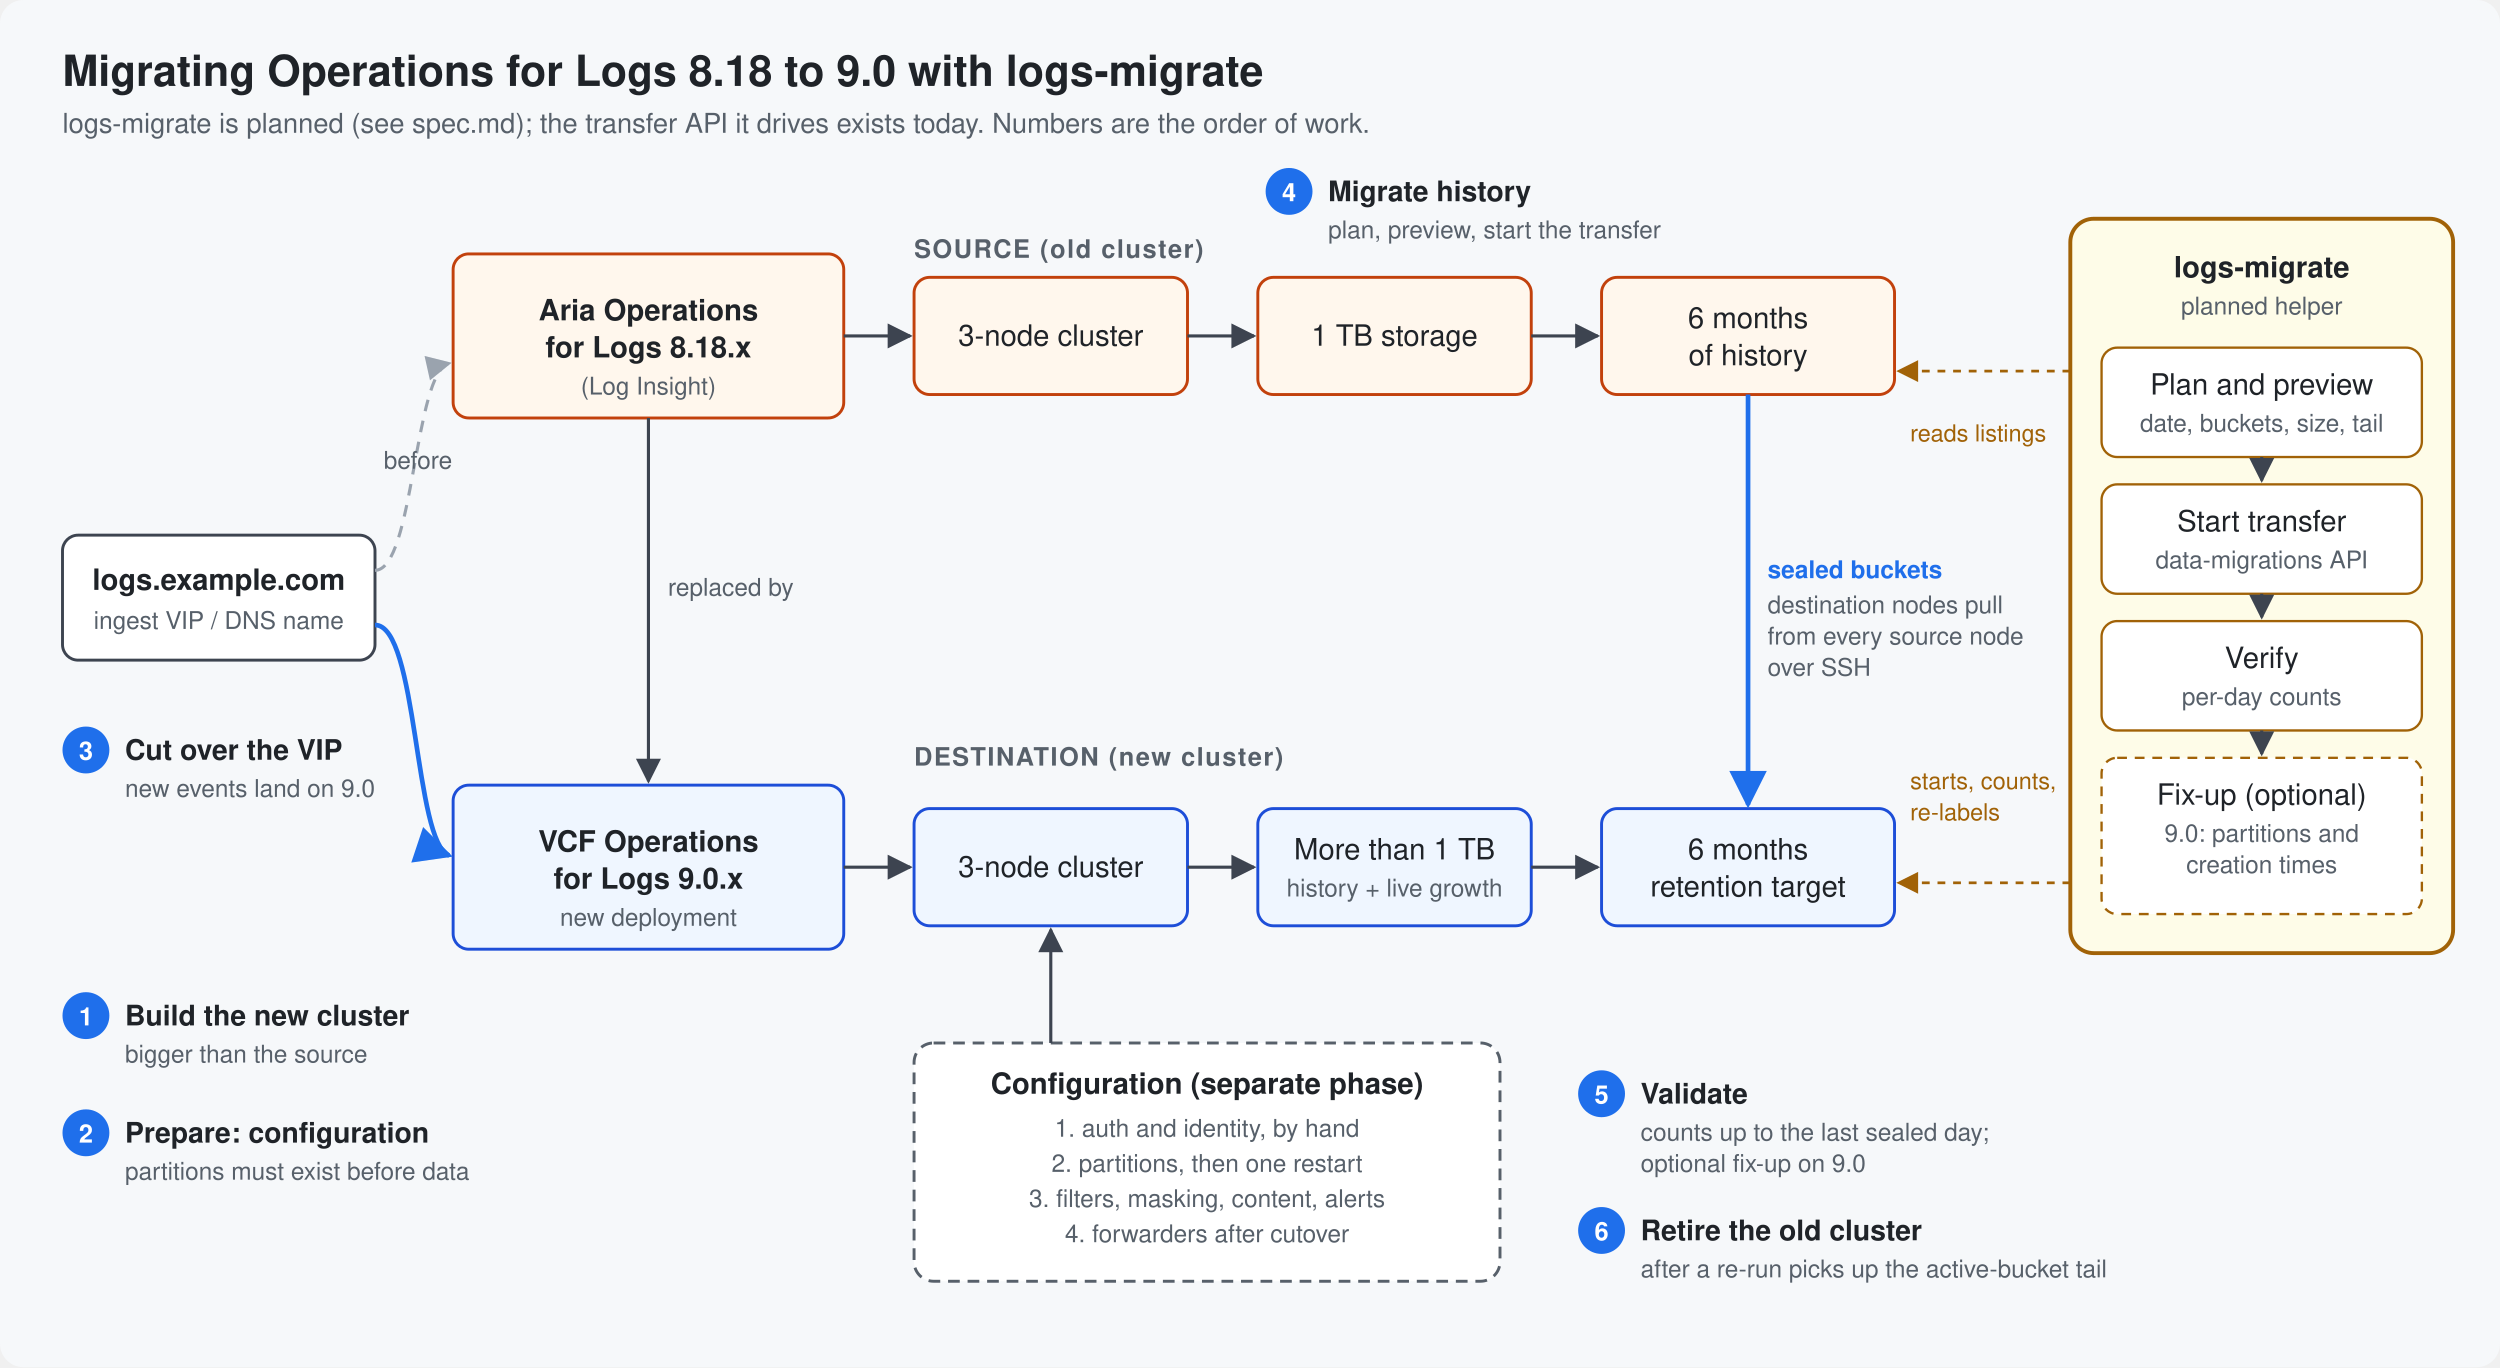
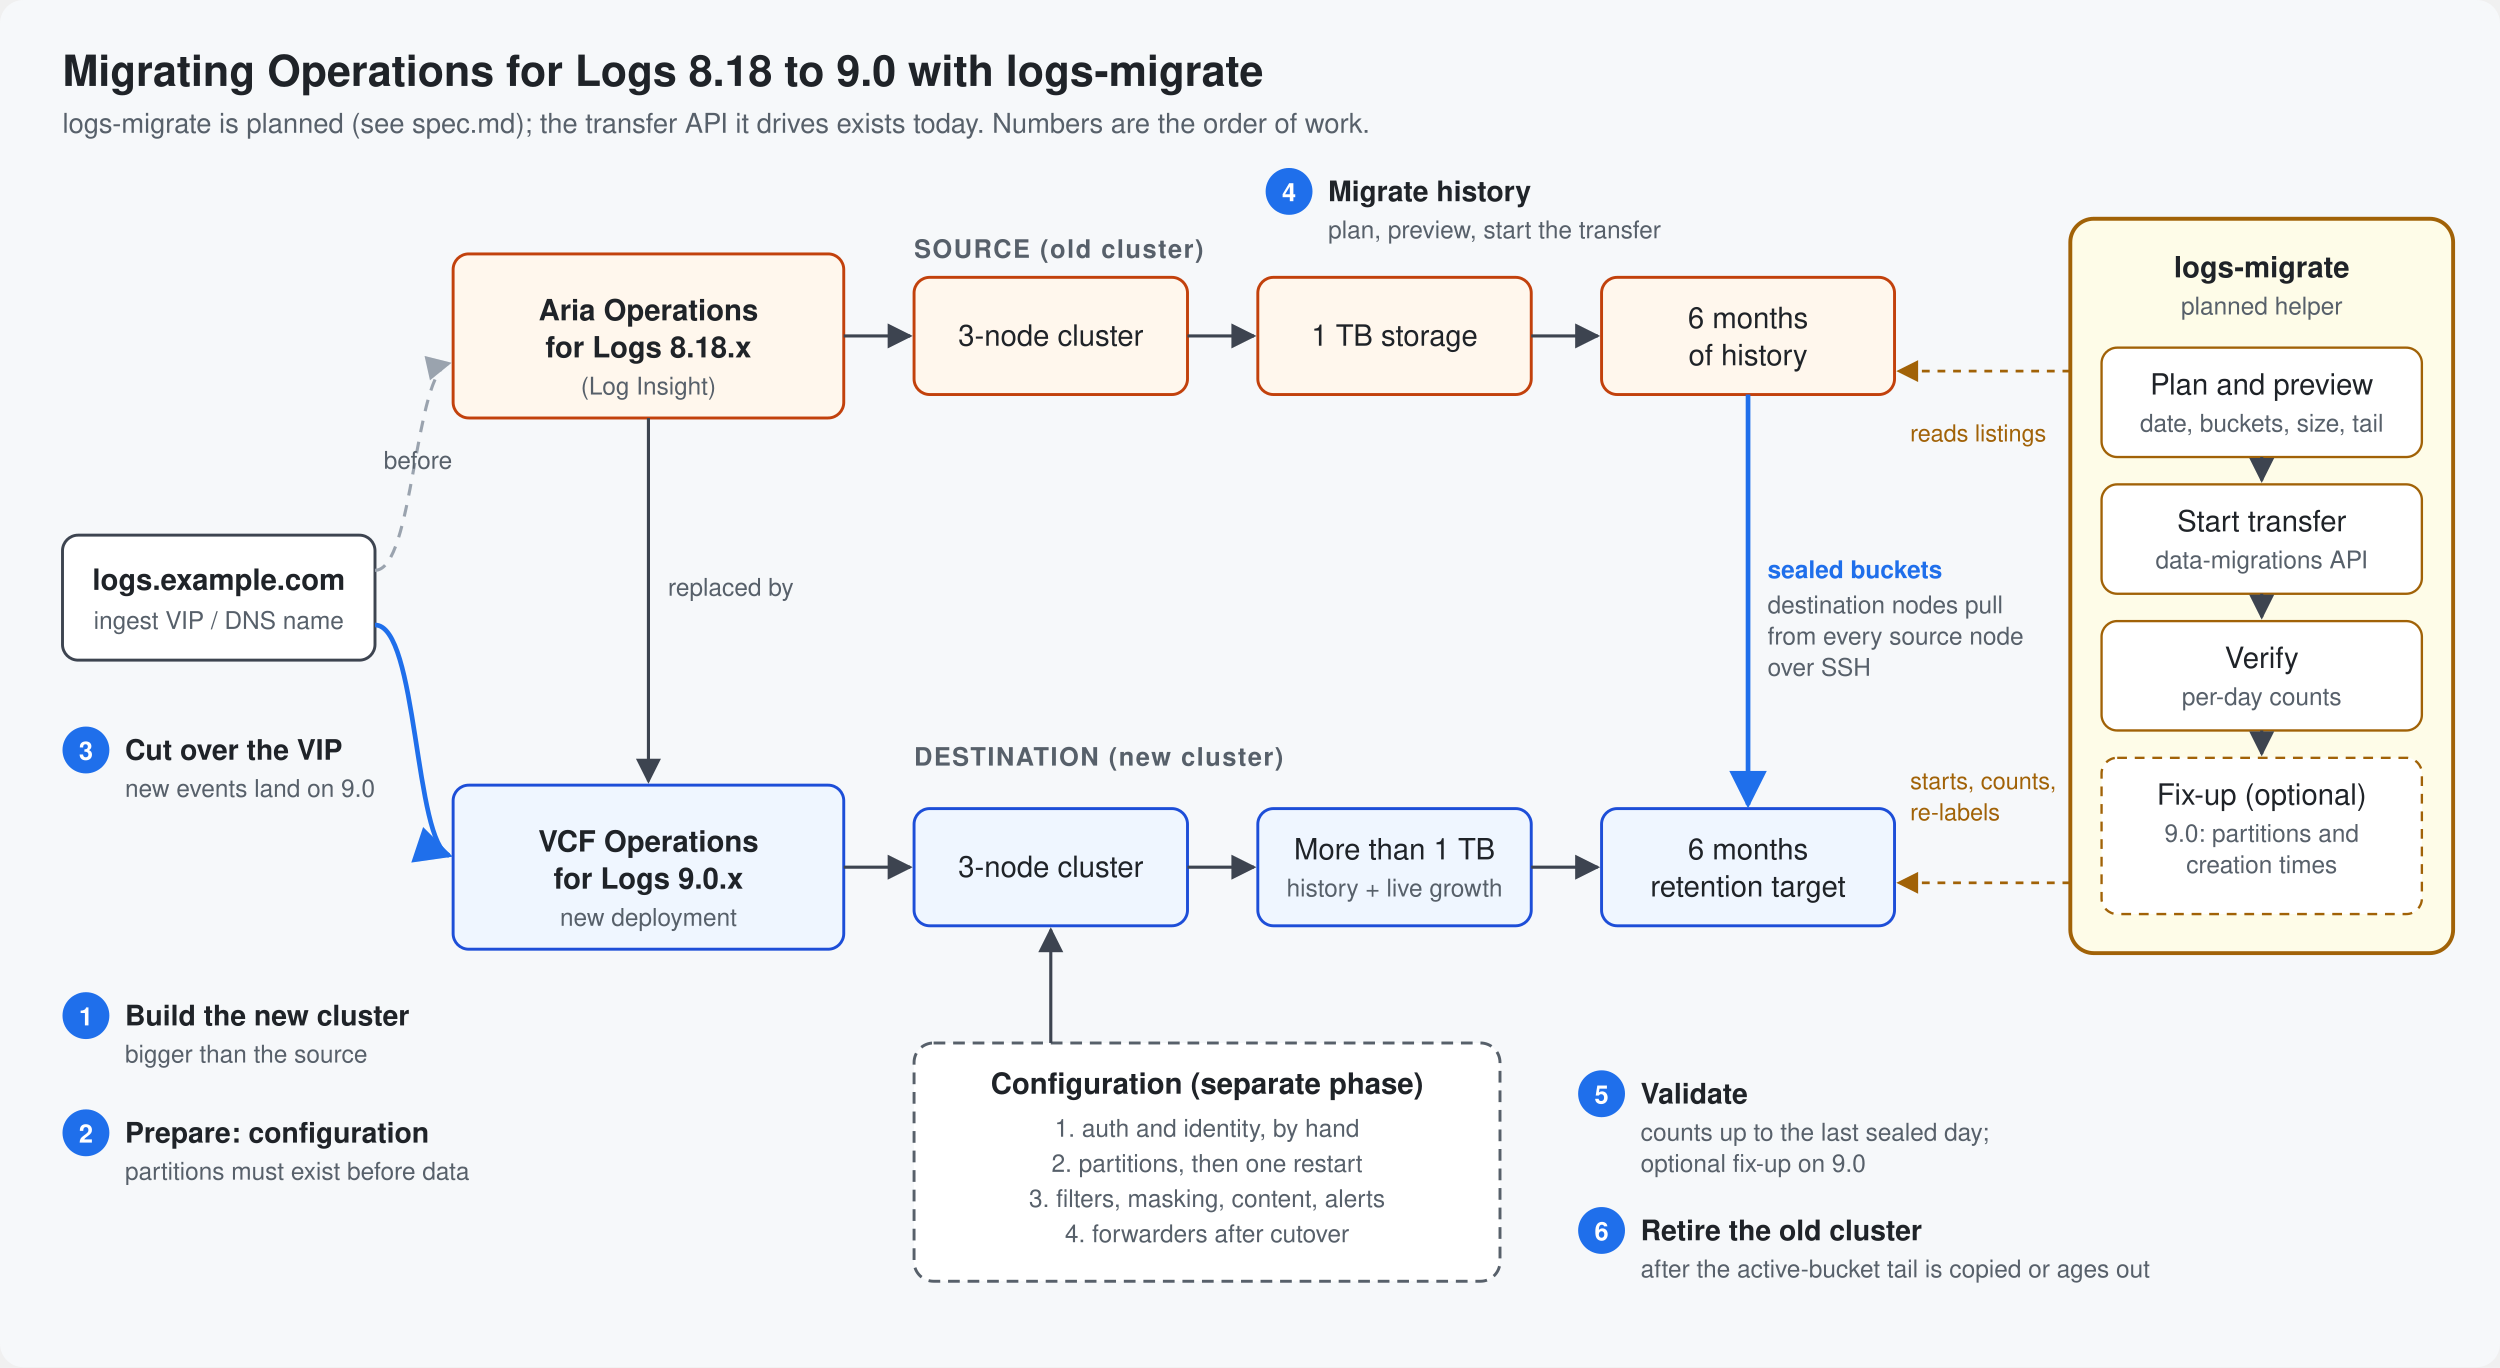
<svg xmlns="http://www.w3.org/2000/svg" width="1280" height="700" viewBox="0 0 1280 700" font-family="-apple-system, 'Segoe UI', Helvetica, Arial, sans-serif">
  <defs>
    <marker id="arrow" viewBox="0 0 10 10" refX="9" refY="5" markerWidth="8" markerHeight="8" orient="auto-start-reverse">
      <path d="M0,0 L10,5 L0,10 z" fill="#3d4450" />
    </marker>
    <marker id="arrowBlue" viewBox="0 0 10 10" refX="9" refY="5" markerWidth="8" markerHeight="8" orient="auto-start-reverse">
      <path d="M0,0 L10,5 L0,10 z" fill="#1f6feb" />
    </marker>
    <marker id="arrowGrey" viewBox="0 0 10 10" refX="9" refY="5" markerWidth="8" markerHeight="8" orient="auto-start-reverse">
      <path d="M0,0 L10,5 L0,10 z" fill="#9aa3ae" />
    </marker>
    <marker id="arrowGold" viewBox="0 0 10 10" refX="9" refY="5" markerWidth="8" markerHeight="8" orient="auto-start-reverse">
      <path d="M0,0 L10,5 L0,10 z" fill="#a16207" />
    </marker>
    <style>
      .bg { fill: #f6f8fa; }
      .box { fill: #ffffff; stroke: #3d4450; stroke-width: 1.5; }
      .src { fill: #fff7ed; stroke: #c2410c; }
      .dst { fill: #eff6ff; stroke: #1d4ed8; }
      .tool { fill: #fefce8; stroke: #a16207; stroke-width: 2; }
      .pill { fill: #ffffff; stroke: #a16207; stroke-width: 1.2; }
      .opt { fill: #ffffff; stroke: #a16207; stroke-width: 1.2; stroke-dasharray: 5 4; }
      .cfg { fill: #ffffff; stroke: #57606a; stroke-width: 1.5; stroke-dasharray: 6 4; }
      .t { font-size: 15px; fill: #1f2328; text-anchor: middle; }
      .tb { font-size: 15px; fill: #1f2328; text-anchor: middle; font-weight: 600; }
      .small { font-size: 12.5px; fill: #57606a; text-anchor: middle; }
      .smallL { font-size: 12.5px; fill: #57606a; text-anchor: start; }
      .blueL { font-size: 12.5px; fill: #1f6feb; text-anchor: start; font-weight: 600; }
      .goldL { font-size: 12px; fill: #a16207; text-anchor: start; }
      .lane { font-size: 13px; fill: #57606a; font-weight: 600; letter-spacing: 0.06em; }
      .h1 { font-size: 22px; fill: #1f2328; font-weight: 600; }
      .sub { font-size: 14px; fill: #57606a; }
      .num { fill: #1f6feb; }
      .numt { font-size: 13px; fill: #ffffff; font-weight: 700; text-anchor: middle; }
      .step { font-size: 14.5px; fill: #1f2328; font-weight: 600; }
      .stepd { font-size: 12.5px; fill: #57606a; }
      .line { stroke: #3d4450; stroke-width: 1.6; fill: none; }
      .flow { stroke: #1f6feb; stroke-width: 2.4; fill: none; }
      .ctl { stroke: #a16207; stroke-width: 1.4; fill: none; stroke-dasharray: 4 4; }
      .old { stroke: #9aa3ae; stroke-width: 1.6; fill: none; stroke-dasharray: 6 5; }
    </style>
  </defs>
  <rect class="bg" x="0" y="0" width="1280" height="700" rx="12" />
  <text class="h1" x="32" y="44">Migrating Operations for Logs 8.18 to 9.0 with logs-migrate</text>
  <text class="sub" x="32" y="68">logs-migrate is planned (see spec.md); the transfer API it drives exists today. Numbers are the order of work.</text>
  <text class="lane" x="468" y="132">SOURCE (old cluster)</text>
  <text class="lane" x="468" y="392">DESTINATION (new cluster)</text>
  <rect class="box src" x="232" y="130" width="200" height="84" rx="8" />
  <text class="tb" x="332" y="164">Aria Operations</text>
  <text class="tb" x="332" y="183">for Logs 8.18.x</text>
  <text class="small" x="332" y="202">(Log Insight)</text>
  <rect class="box src" x="468" y="142" width="140" height="60" rx="8" />
  <text class="t" x="538" y="177">3-node cluster</text>
  <rect class="box src" x="644" y="142" width="140" height="60" rx="8" />
  <text class="t" x="714" y="177">1 TB storage</text>
  <rect class="box src" x="820" y="142" width="150" height="60" rx="8" />
  <text class="t" x="895" y="168">6 months</text>
  <text class="t" x="895" y="187">of history</text>
  <path class="line" d="M432,172 H466" marker-end="url(#arrow)" />
  <path class="line" d="M608,172 H642" marker-end="url(#arrow)" />
  <path class="line" d="M784,172 H818" marker-end="url(#arrow)" />
  <rect class="box dst" x="232" y="402" width="200" height="84" rx="8" />
  <text class="tb" x="332" y="436">VCF Operations</text>
  <text class="tb" x="332" y="455">for Logs 9.0.x</text>
  <text class="small" x="332" y="474">new deployment</text>
  <rect class="box dst" x="468" y="414" width="140" height="60" rx="8" />
  <text class="t" x="538" y="449">3-node cluster</text>
  <rect class="box dst" x="644" y="414" width="140" height="60" rx="8" />
  <text class="t" x="714" y="440">More than 1 TB</text>
  <text class="small" x="714" y="459">history + live growth</text>
  <rect class="box dst" x="820" y="414" width="150" height="60" rx="8" />
  <text class="t" x="895" y="440">6 months</text>
  <text class="t" x="895" y="459">retention target</text>
  <path class="line" d="M432,444 H466" marker-end="url(#arrow)" />
  <path class="line" d="M608,444 H642" marker-end="url(#arrow)" />
  <path class="line" d="M784,444 H818" marker-end="url(#arrow)" />
  <path class="line" d="M332,214 V400" marker-end="url(#arrow)" />
  <text class="smallL" x="342" y="305">replaced by</text>
  <path class="flow" d="M895,202 V412" marker-end="url(#arrowBlue)" />
  <text class="blueL" x="905" y="296">sealed buckets</text>
  <text class="smallL" x="905" y="314">destination nodes pull</text>
  <text class="smallL" x="905" y="330">from every source node</text>
  <text class="smallL" x="905" y="346">over SSH</text>
  <rect class="box" x="32" y="274" width="160" height="64" rx="8" />
  <text class="tb" x="112" y="302">logs.example.com</text>
  <text class="small" x="112" y="322">ingest VIP / DNS name</text>
  <path class="old" d="M192,292 C212,292 212,190 230,186" marker-end="url(#arrowGrey)" />
  <path class="flow" d="M192,320 C214,320 212,432 230,438" marker-end="url(#arrowBlue)" />
  <text class="small" x="214" y="240">before</text>
  <rect class="tool" x="1060" y="112" width="196" height="376" rx="12" />
  <text class="tb" x="1158" y="142">logs-migrate</text>
  <text class="small" x="1158" y="161">planned helper</text>
  <rect class="pill" x="1076" y="178" width="164" height="56" rx="8" />
  <text class="t" x="1158" y="202">Plan and preview</text>
  <text class="small" x="1158" y="221">date, buckets, size, tail</text>
  <rect class="pill" x="1076" y="248" width="164" height="56" rx="8" />
  <text class="t" x="1158" y="272">Start transfer</text>
  <text class="small" x="1158" y="291">data-migrations API</text>
  <rect class="pill" x="1076" y="318" width="164" height="56" rx="8" />
  <text class="t" x="1158" y="342">Verify</text>
  <text class="small" x="1158" y="361">per-day counts</text>
  <rect class="opt" x="1076" y="388" width="164" height="80" rx="8" />
  <text class="t" x="1158" y="412">Fix-up (optional)</text>
  <text class="small" x="1158" y="431">9.0: partitions and</text>
  <text class="small" x="1158" y="447">creation times</text>
  <path class="line" d="M1158,234 V246" marker-end="url(#arrow)" />
  <path class="line" d="M1158,304 V316" marker-end="url(#arrow)" />
  <path class="line" d="M1158,374 V386" marker-end="url(#arrow)" />
  <path class="ctl" d="M1060,190 H972" marker-end="url(#arrowGold)" />
  <text class="goldL" x="978" y="226">reads listings</text>
  <path class="ctl" d="M1060,452 H972" marker-end="url(#arrowGold)" />
  <text class="goldL" x="978" y="404">starts, counts,</text>
  <text class="goldL" x="978" y="420">re-labels</text>
  <rect class="cfg" x="468" y="534" width="300" height="122" rx="10" />
  <text class="tb" x="618" y="560">Configuration (separate phase)</text>
  <text class="small" x="618" y="582">1. auth and identity, by hand</text>
  <text class="small" x="618" y="600">2. partitions, then one restart</text>
  <text class="small" x="618" y="618">3. filters, masking, content, alerts</text>
  <text class="small" x="618" y="636">4. forwarders after cutover</text>
  <path class="line" d="M538,534 V476" marker-end="url(#arrow)" />
  <g>
    <circle class="num" cx="44" cy="520" r="12" />
    <text class="numt" x="44" y="525">1</text>
    <text class="step" x="64" y="525">Build the new cluster</text>
    <text class="stepd" x="64" y="544">bigger than the source</text>
  </g>
  <g>
    <circle class="num" cx="44" cy="580" r="12" />
    <text class="numt" x="44" y="585">2</text>
    <text class="step" x="64" y="585">Prepare: configuration</text>
    <text class="stepd" x="64" y="604">partitions must exist before data</text>
  </g>
  <g>
    <circle class="num" cx="44" cy="384" r="12" />
    <text class="numt" x="44" y="389">3</text>
    <text class="step" x="64" y="389">Cut over the VIP</text>
    <text class="stepd" x="64" y="408">new events land on 9.0</text>
  </g>
  <g>
    <circle class="num" cx="660" cy="98" r="12" />
    <text class="numt" x="660" y="103">4</text>
    <text class="step" x="680" y="103">Migrate history</text>
    <text class="stepd" x="680" y="122">plan, preview, start the transfer</text>
  </g>
  <g>
    <circle class="num" cx="820" cy="560" r="12" />
    <text class="numt" x="820" y="565">5</text>
    <text class="step" x="840" y="565">Validate</text>
    <text class="stepd" x="840" y="584">counts up to the last sealed day;</text>
    <text class="stepd" x="840" y="600">optional fix-up on 9.0</text>
  </g>
  <g>
    <circle class="num" cx="820" cy="630" r="12" />
    <text class="numt" x="820" y="635">6</text>
    <text class="step" x="840" y="635">Retire the old cluster</text>
-     <text class="stepd" x="840" y="654">after a re-run picks up the active-bucket tail</text>
+     <text class="stepd" x="840" y="654">after the active-bucket tail is copied or ages out</text>
  </g>
</svg>
